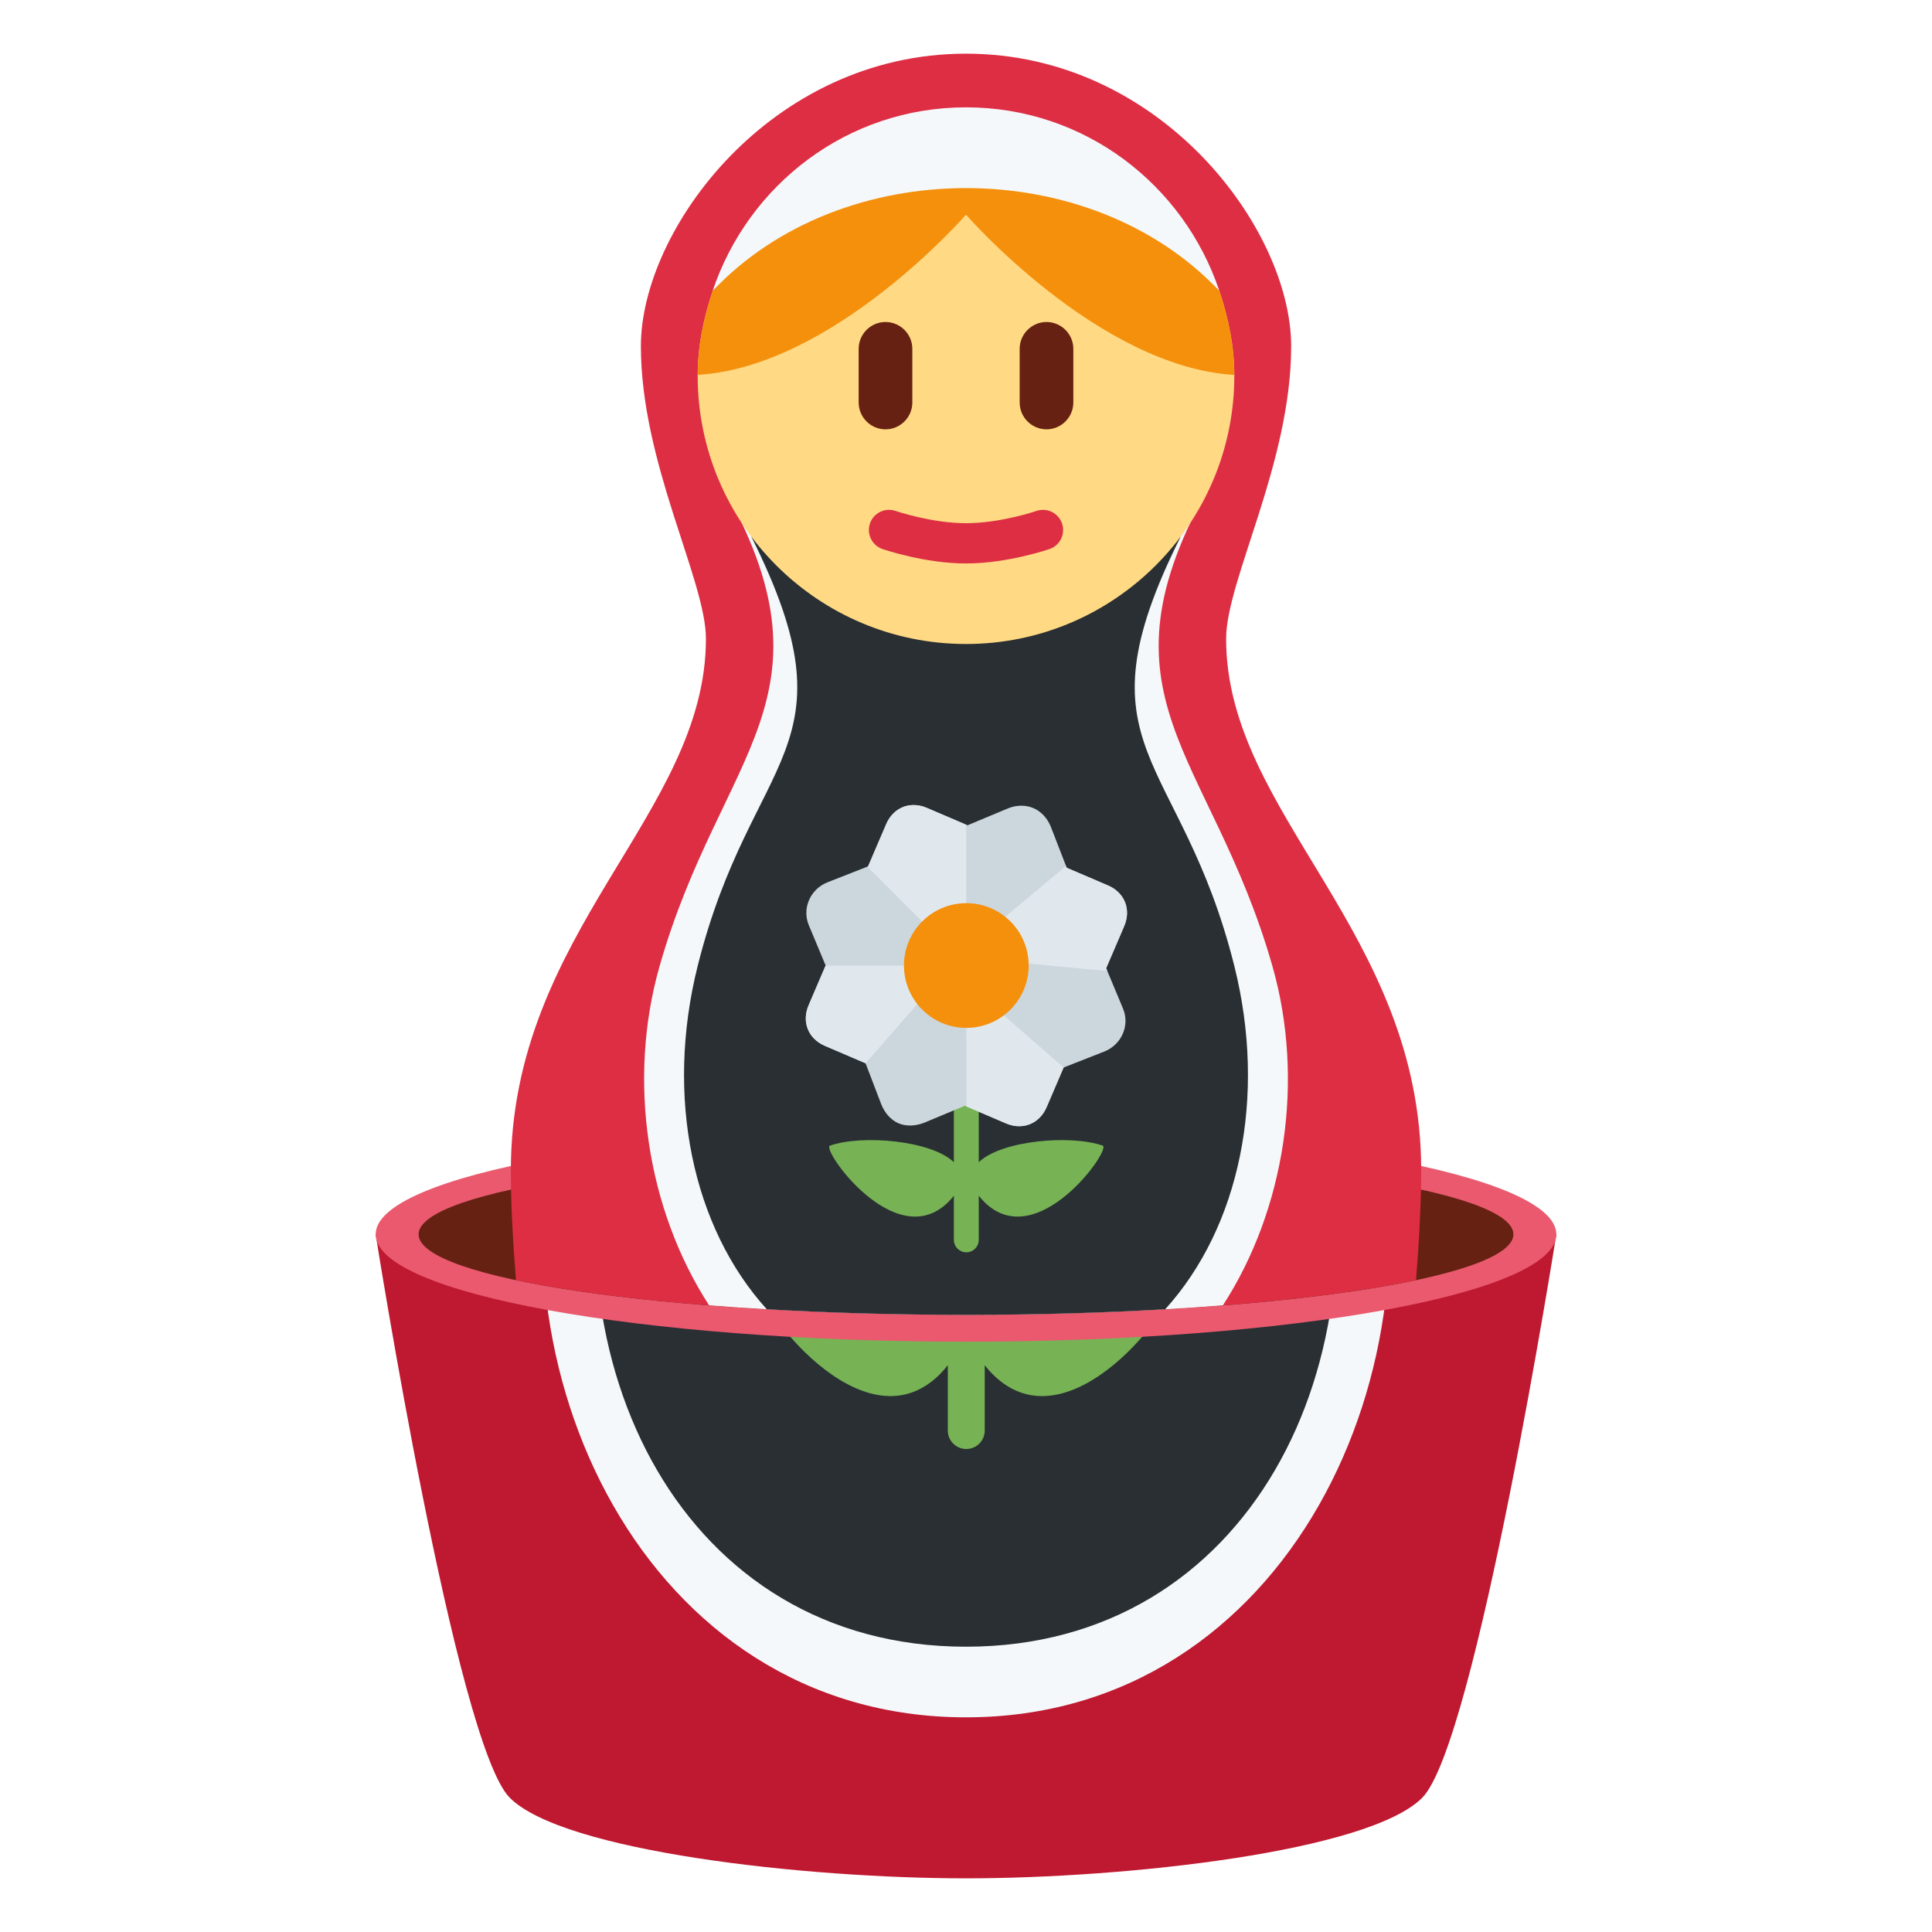
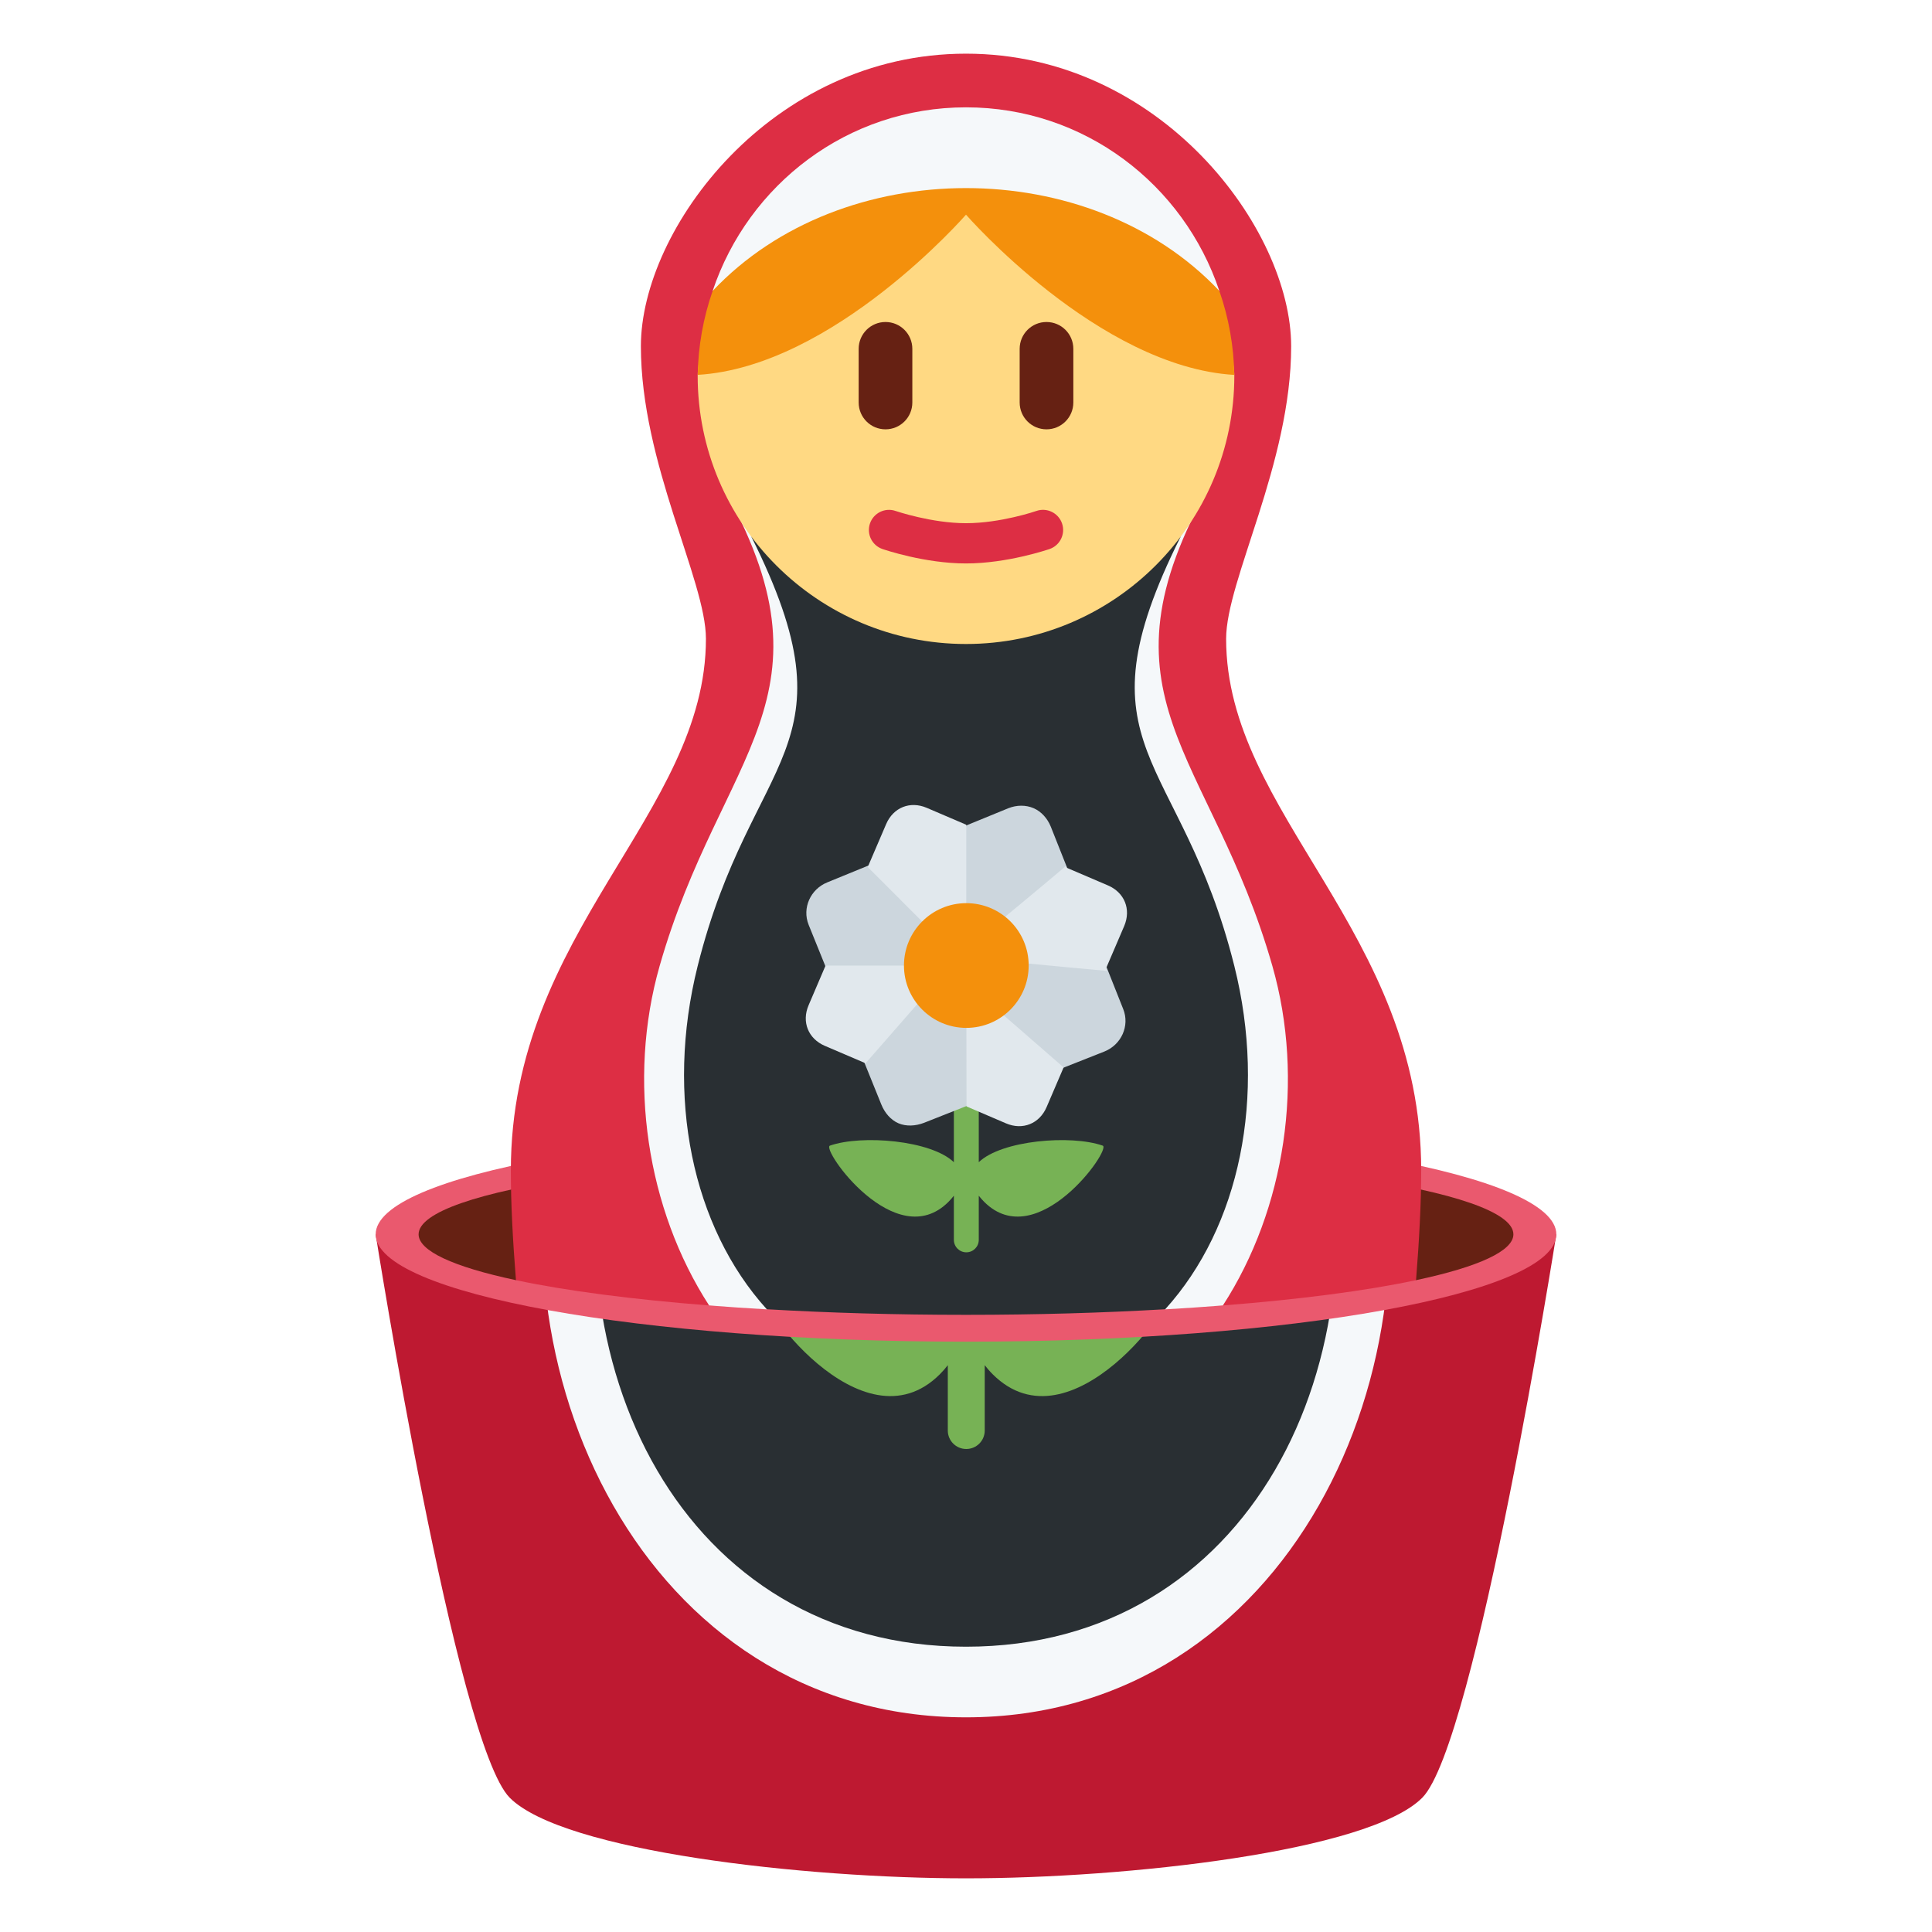
<svg xmlns="http://www.w3.org/2000/svg" viewBox="0 0 36 36">
-   <path fill="#BE1931" d="M7 23s1.5 9.5 2.5 10.5S15 35 18 35s7.5-.5 8.5-1.5S29 23 29 23H7z" />
-   <path fill="#F5F8FA" d="M25.512 20.158c-1.502-5.263-13.521-5.263-15.024 0S11.99 32 18 32s9.014-6.579 7.512-11.842z" />
-   <path fill="#292F33" d="M24.579 20.158c-1.316-5.263-11.842-5.263-13.158 0S12.737 30.684 18 30.684s7.895-5.263 6.579-10.526z" />
-   <path fill="#77B255" d="M21.766 24.057c-.878-.306-2.789-.147-3.417.458v-4.048c0-.19-.154-.344-.344-.344-.19 0-.344.154-.344.344v4.048c-.628-.605-2.539-.764-3.417-.458-.255.089 1.81 3.008 3.269 1.55.058-.058.105-.113.148-.169v1.218c0 .19.154.344.344.344.19 0 .344-.154.344-.344v-1.218c.043.055.09.111.148.169 1.459 1.458 3.524-1.461 3.269-1.55z" />
+   <path d="M 7,23 h22 s -1.5,9.5 -2.5,10.5 s -5.5,1.5 -8.5,1.5 s -7.5,-0.5 -8.5,-1.5 s -2.5,-10.5 -2.5,-10.5 Z" fill="#BE1931" />
+   <path d="M 25.512,20.158 c 1.502,5.263 -1.502,11.842 -7.512,11.842 s -9.015,-6.579 -7.512,-11.842 s 13.522,-5.263 15.024,0 Z" fill="#F5F8FA" />
+   <path d="M 24.579,20.158 c 1.316,5.263 -1.316,10.526 -6.579,10.526 s -7.895,-5.263 -6.579,-10.526 s 11.842,-5.263 13.158,0 Z" fill="#292F33" />
+   <path d="M 21.766,24.057 c 0.255,0.089 -1.81,3.008 -3.269,1.55 c -0.058,-0.058 -0.105,-0.114 -0.148,-0.169 v1.218 a 0.344,0.344 0 01 -0.688,0 v-1.218 c -0.043,0.056 -0.09,0.111 -0.148,0.169 c -1.459,1.458 -3.524,-1.461 -3.269,-1.55 c 0.878,-0.306 2.789,-0.147 3.417,0.458 v-4.048 a 0.344,0.344 0 01 0.688,0 v4.048 c 0.628,-0.605 2.539,-0.764 3.417,-0.458 Z" fill="#77B255" />
  <ellipse fill="#EA596E" cx="18" cy="23" rx="11" ry="2" />
-   <ellipse fill="#662113" cx="18" cy="23" rx="10.2" ry="1.5" />
-   <path fill="#DD2E44" d="M9.614 23.853c1.842.391 4.909.647 8.386.647s6.544-.256 8.386-.647c.06-.75.096-1.449.096-2.046 0-4.453-3.635-6.633-3.635-9.904 0-1.09 1.212-3.271 1.212-5.451C24.058 4.271 21.635 1 18 1s-6.058 3.271-6.058 5.451c0 2.181 1.212 4.361 1.212 5.451 0 3.271-3.635 5.451-3.635 9.904-.001.598.035 1.297.095 2.047z" />
-   <path fill="#F5F8FA" d="M18 24.5c1.733 0 3.36-.064 4.787-.177 1.16-1.791 1.53-4.195.922-6.323-1.142-4-3.425-5-1.142-9h-9.134c2.284 4 0 5-1.142 9-.607 2.128-.237 4.533.922 6.323 1.427.113 3.054.177 4.787.177z" />
-   <path fill="#292F33" d="M18 24.5c1.312 0 2.562-.037 3.712-.104C23.101 22.863 23.609 20.434 23 18c-1-4-3-4-1-8h-8c2 4 0 4-1 8-.609 2.434-.101 4.863 1.288 6.396 1.15.067 2.4.104 3.712.104z" />
-   <path fill="#F5F8FA" d="M22.721 5.421C22.057 3.438 20.206 2 18 2s-4.057 1.438-4.721 3.421c1.098-1.168 8.344-1.168 9.442 0z" />
-   <path fill="#FFD983" d="M22.721 5.421C22.312 4.986 18 3.711 18 3.711s-4.312 1.276-4.721 1.711C13.112 5.92 13 6.445 13 7c0 2.761 2.239 5 5 5s5-2.239 5-5c0-.555-.112-1.08-.279-1.579z" />
-   <path fill="#F4900C" d="M22.721 5.421c-2.41-2.555-7.032-2.555-9.442 0-.166.495-.276 1.015-.278 1.564C15.533 6.835 18 4 18 4s2.467 2.835 4.999 2.986c-.002-.55-.112-1.07-.278-1.565z" />
-   <path fill="#662113" d="M16.5 8c-.275 0-.5-.225-.5-.5v-1c0-.275.225-.5.5-.5s.5.225.5.5v1c0 .275-.225.5-.5.5zm3 0c-.275 0-.5-.225-.5-.5v-1c0-.275.225-.5.5-.5s.5.225.5.5v1c0 .275-.225.5-.5.5z" />
-   <path fill="#DD2E44" d="M18 10.499c-.771 0-1.525-.258-1.557-.269-.196-.068-.299-.281-.232-.477.067-.195.281-.301.477-.232.007.002.67.228 1.312.228.646 0 1.305-.225 1.311-.228.196-.067.41.036.478.232.067.196-.036.409-.231.477-.034.011-.787.269-1.558.269z" />
-   <path fill="#77B255" d="M20.547 21.347c-.593-.207-1.885-.1-2.309.309V18.92c0-.128-.104-.232-.232-.232s-.232.104-.232.232v2.736c-.424-.409-1.716-.516-2.309-.309-.172.06 1.223 2.033 2.209 1.047.039-.039.071-.077.1-.114v.823c0 .128.104.232.232.232s.232-.104.232-.232v-.823c.029.037.061.075.1.114.986.986 2.382-.987 2.209-1.047z" />
-   <path fill="#CCD6DD" d="M16.742 20.931c-.144-.062-.257-.194-.32-.351l-.294-.768-.757-.324c-.311-.133-.436-.447-.303-.757l.317-.739-.317-.759c-.126-.314.035-.666.349-.792l.76-.298.337-.786c.133-.311.446-.436.757-.303l.757.324.759-.317c.157-.063.328-.064.472-.002.144.062.259.19.322.347l.296.764.769.329c.31.133.436.446.303.757l-.337.786.317.759c.126.314-.035.666-.349.792l-.76.298-.317.74c-.133.31-.447.436-.757.303l-.769-.329-.759.317c-.158.061-.332.07-.476.009z" />
-   <path fill="#E1E8ED" d="M20.644 16.498l-.769-.329-.013-.033c-.364.311-1.212 1.012-1.212 1.012l.002.028c-.178-.142-.401-.23-.647-.23v-1.578l-.736-.315c-.311-.133-.624-.007-.757.303l-.337.786-.014.006 1.104 1.105c-.189.189-.306.451-.306.739h-1.576l-.316.739c-.133.311-.007.624.303.757l.757.324.001.001 1.045-1.195c.191.253.491.419.833.419h.001l.003 1.58.735.315c.31.133.624.007.757-.303l.317-.739-1.206-1.05c.265-.19.439-.498.439-.849 0-.017-.004-.032-.005-.048.419.042 1.15.11 1.585.149l-.021-.051.337-.786c.132-.311.007-.624-.304-.757z" />
-   <circle fill="#F4900C" cx="18.006" cy="17.991" r="1.162" />
+   <path d="M 7.8,23 a 10.2,1.5 0 01 20.4,0 a 10.2,1.5 0 01 -1.814,0.854 l -1.386,-0.854 h-14 l -1.386,0.854 a 10.2,1.5 0 01 -1.814,-0.854 Z" fill="#662113" cx="18" cy="23" rx="10.2" ry="1.5" />
+   <path d="M 9.614,23.854 c -0.06,-0.751 -0.096,-1.45 -0.095,-2.048 c 0,-4.453 3.635,-6.633 3.635,-9.904 c 0,-1.09 -1.212,-3.27 -1.212,-5.451 c 0,-2.18 2.423,-5.451 6.058,-5.451 s 6.058,3.271 6.059,5.452 c 0,2.18 -1.212,4.361 -1.212,5.451 c 0,3.271 3.635,5.451 3.635,9.904 c 0,0.597 -0.036,1.296 -0.096,2.047 a 10.2,1.5 0 01 -3.599,0.471 h-9.574 a 10.2,1.5 0 01 -3.599,-0.471 Z" fill="#DD2E44" />
+   <path d="M 22.721,5.421 h-9.442 c 0.664,-1.983 2.515,-3.421 4.721,-3.421 s 4.057,1.438 4.721,3.421 Z" fill="#F5F8FA" />
+   <path d="M 13.213,24.325 c -1.159,-1.792 -1.529,-4.197 -0.922,-6.325 c 1.142,-4 3.426,-5 1.142,-9 h9.134 c -2.283,4 0,5 1.142,9 c 0.608,2.128 0.238,4.532 -0.922,6.325 a 10.2,1.5 0 01 -1.075,0.073 l -3.712,-0.898 l -3.712,0.898 a 10.2,1.5 0 01 -1.075,-0.073 Z" fill="#F5F8FA" />
+   <path d="M 18,24.5 c -1.312,0 -2.562,-0.037 -3.712,-0.104 c -1.389,-1.533 -1.897,-3.962 -1.288,-6.396 c 1,-4 3,-4 1,-8 h8 c -2,4 0,4 1,8 c 0.609,2.434 0.101,4.863 -1.288,6.396 c -1.15,0.067 -2.4,0.104 -3.712,0.104 Z" fill="#292F33" />
+   <g>
+     <path d="M 20.547,21.347 c 0.173,0.06 -1.223,2.033 -2.209,1.047 c -0.039,-0.039 -0.071,-0.077 -0.1,-0.114 v0.823 a 0.232,0.232 0 01 -0.464,0 v-0.823 c -0.029,0.037 -0.061,0.075 -0.1,0.114 c -0.986,0.986 -2.381,-0.987 -2.209,-1.047 c 0.593,-0.207 1.885,-0.1 2.309,0.309 v-2.736 a 0.232,0.232 0 01 0.464,0 v2.736 c 0.424,-0.409 1.716,-0.516 2.309,-0.309 Z" fill="#77B255" />
+     <path d="M 16.742,20.931 c -0.144,-0.062 -0.257,-0.194 -0.32,-0.351 l -1.354,-3.347 c -0.126,-0.314 0.035,-0.666 0.349,-0.792 l 3.37,-1.38 c 0.157,-0.063 0.328,-0.064 0.472,-0.002 s 0.259,0.19 0.322,0.347 l 1.348,3.395 c 0.126,0.314 -0.035,0.666 -0.349,0.792 l -3.362,1.329 c -0.158,0.061 -0.332,0.07 -0.476,0.009 Z" fill="#CCD6DD" />
+     <path d="M 20.644,16.498 c 0.311,0.133 0.436,0.446 0.304,0.757 l -0.337,0.786 l 0.021,0.051 c -0.435,-0.039 -1.166,-0.107 -1.585,-0.149 l -0.434,0.897 l 1.206,1.05 l -0.317,0.739 c -0.133,0.31 -0.447,0.436 -0.757,0.303 l -0.735,-0.315 l -0.003,-1.58 l -0.834,-0.419 l -1.045,1.195 l -0.001,-0.001 l -0.757,-0.324 c -0.31,-0.133 -0.436,-0.446 -0.303,-0.757 l 0.316,-0.739 h1.576 l 0.306,-0.739 l -1.104,-1.105 l 0.014,-0.006 l 0.337,-0.786 c 0.133,-0.31 0.446,-0.436 0.757,-0.303 l 0.736,0.315 v1.578 l 0.647,0.23 l -0.002,-0.028 s 0.848,-0.701 1.212,-1.012 l 0.013,0.033 l 0.769,0.329 Z" fill="#E1E8ED" />
+     <circle fill="#F4900C" cx="18.006" cy="17.991" r="1.162" />
+   </g>
+   <path d="M 13,7 c 0,-2 5,-3.289 5,-3.289 s 5,1.289 5,3.289 a 5,5 0 01 -10,0 Z" fill="#FFD983" />
+   <path d="M 22.721,5.421 a 5,5 0 01 0.278,1.565 c -2.532,-0.151 -4.999,-2.986 -4.999,-2.986 s -2.467,2.835 -4.999,2.985 a 5,5 0 01 0.278,-1.564 c 2.41,-2.555 7.032,-2.555 9.442,0 Z" fill="#F4900C" />
+   <path fill="#662113" d="M 16,6.5 a 0.5,0.5 0 01 1,0 v1 a 0.5,0.5 0 01 -1,0 v-1 Z" />
+   <path fill="#662113" d="M 19,6.5 a 0.5,0.5 0 01 1,0 v1 a 0.5,0.5 0 01 -1,0 v-1 Z" />
+   <path d="M 18,10.499 c -0.771,0 -1.525,-0.258 -1.557,-0.269 a 0.375,0.375 0 01 0.245,-0.709 c 0.007,0.002 0.67,0.228 1.312,0.228 c 0.646,0 1.305,-0.225 1.311,-0.228 a 0.375,0.375 0 01 0.247,0.709 c -0.034,0.011 -0.787,0.269 -1.558,0.269 Z" fill="#DD2E44" />
</svg>
